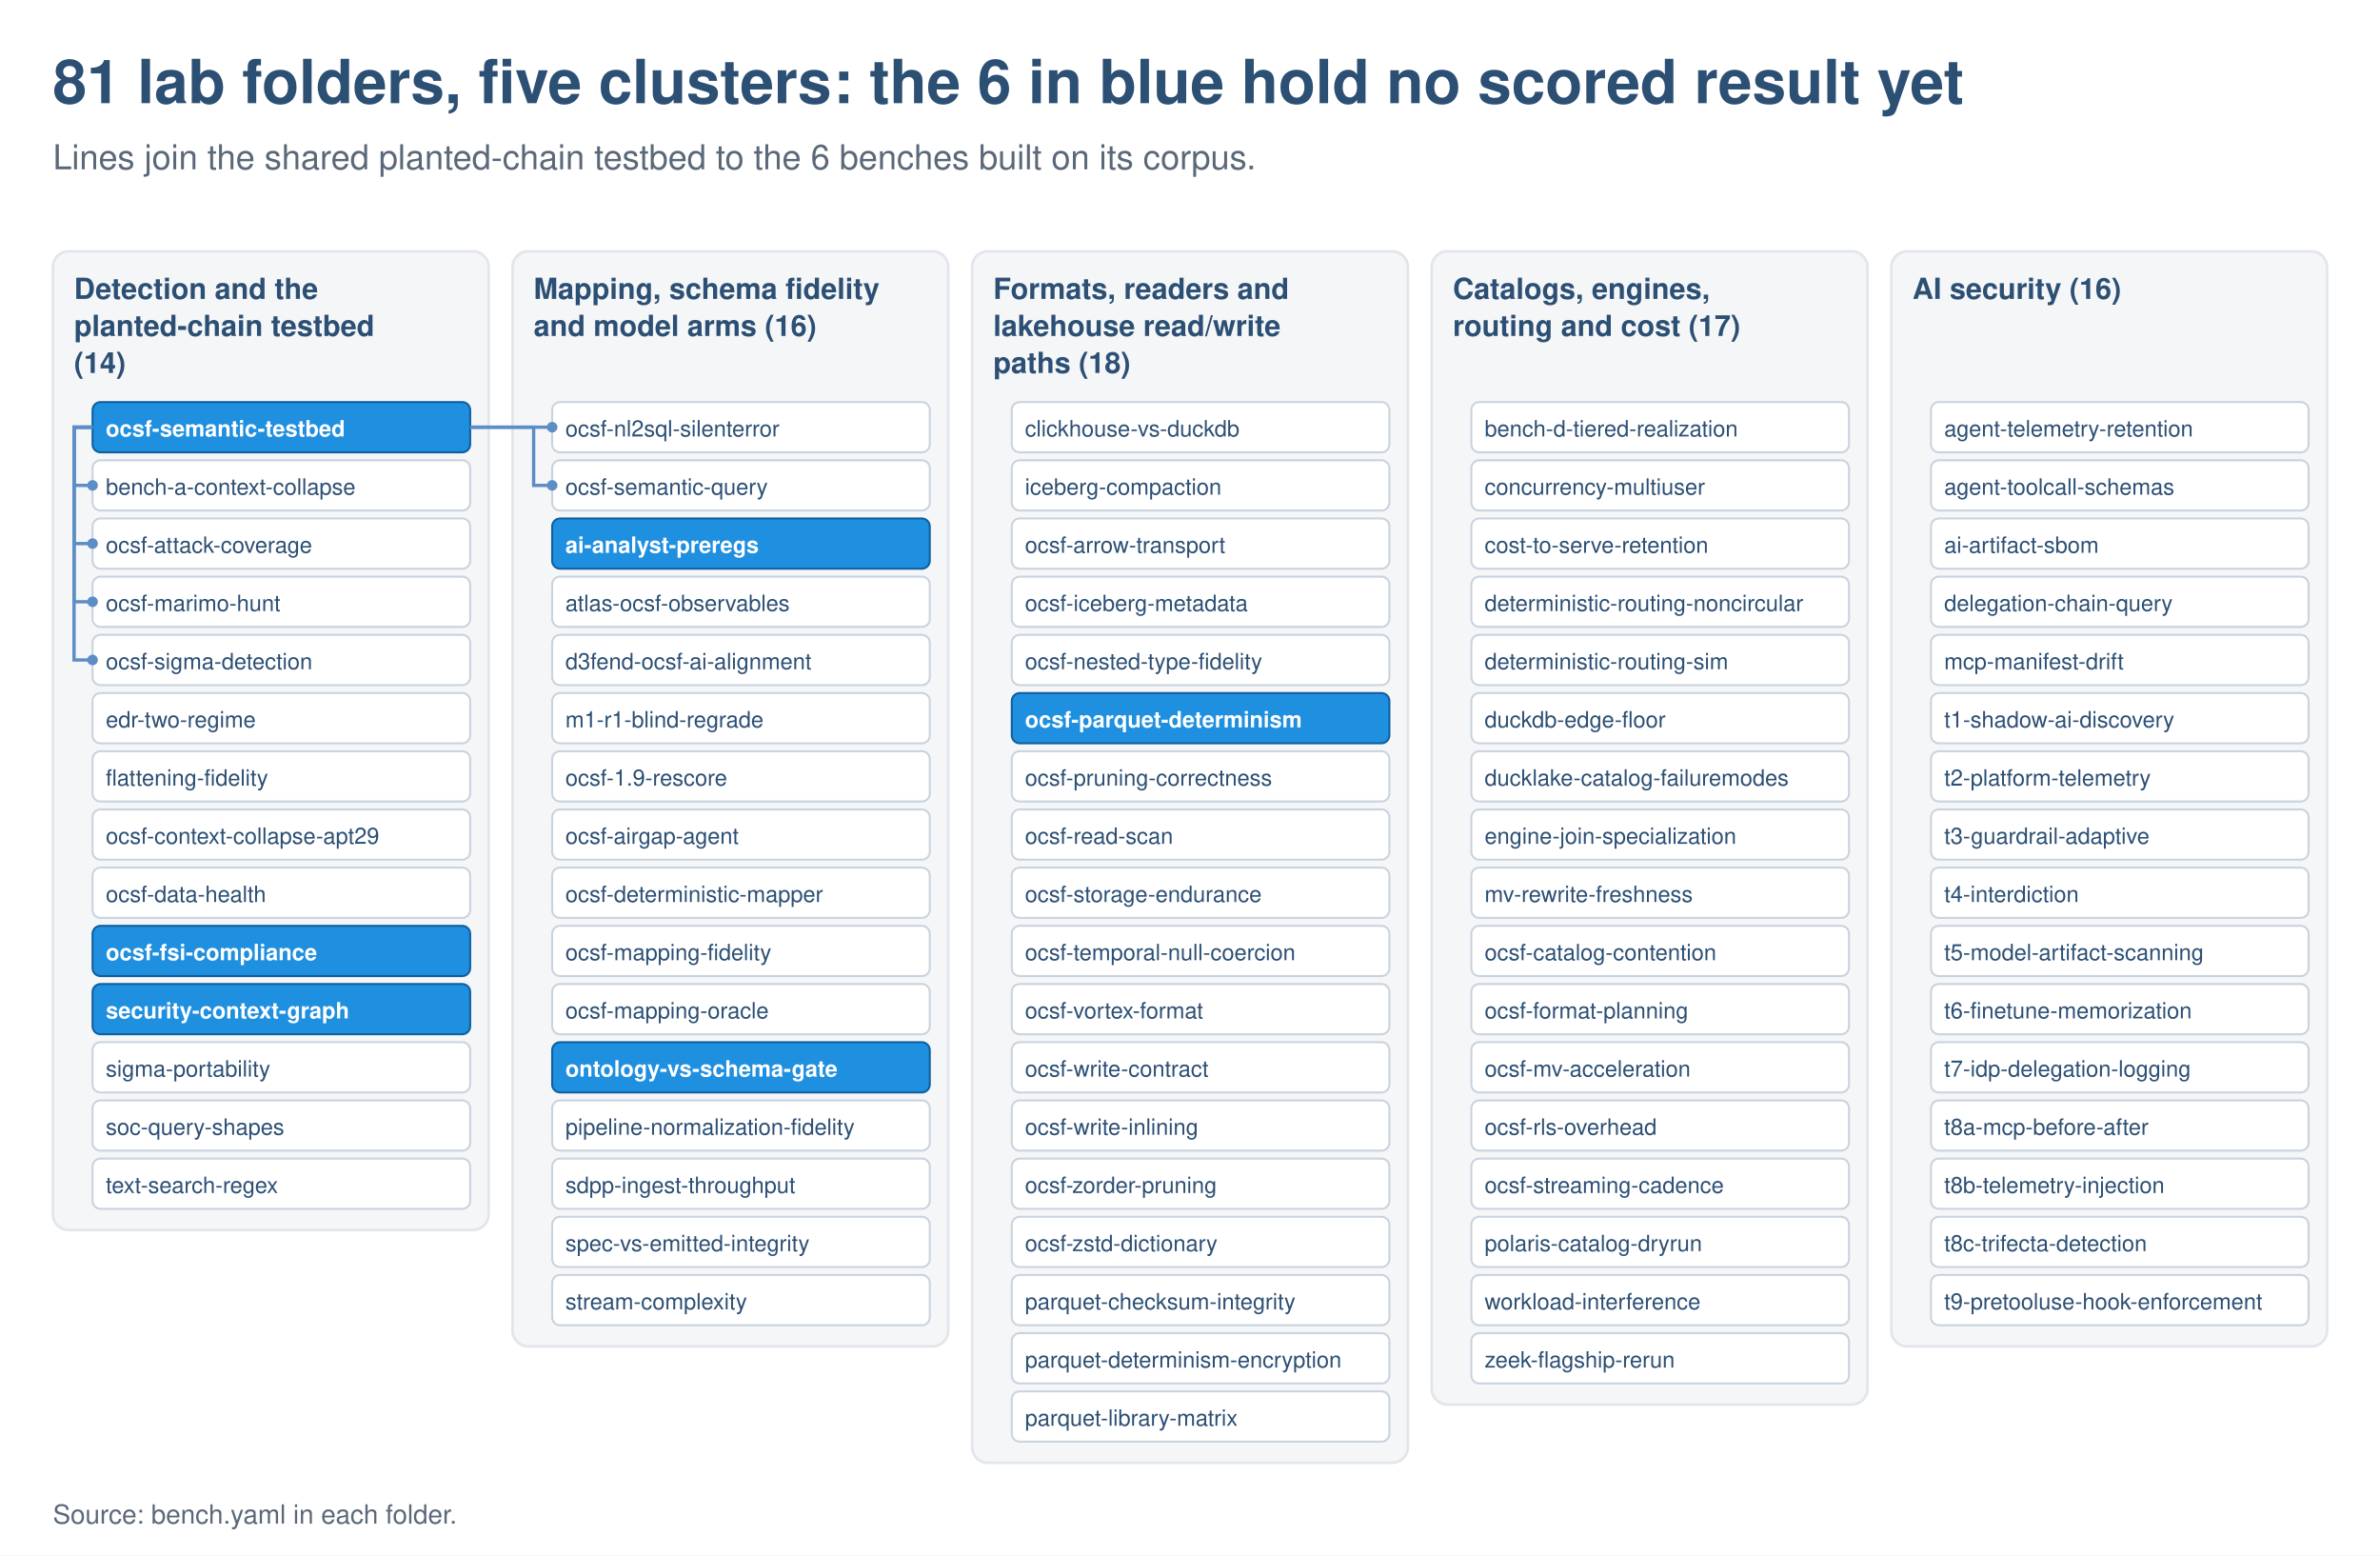
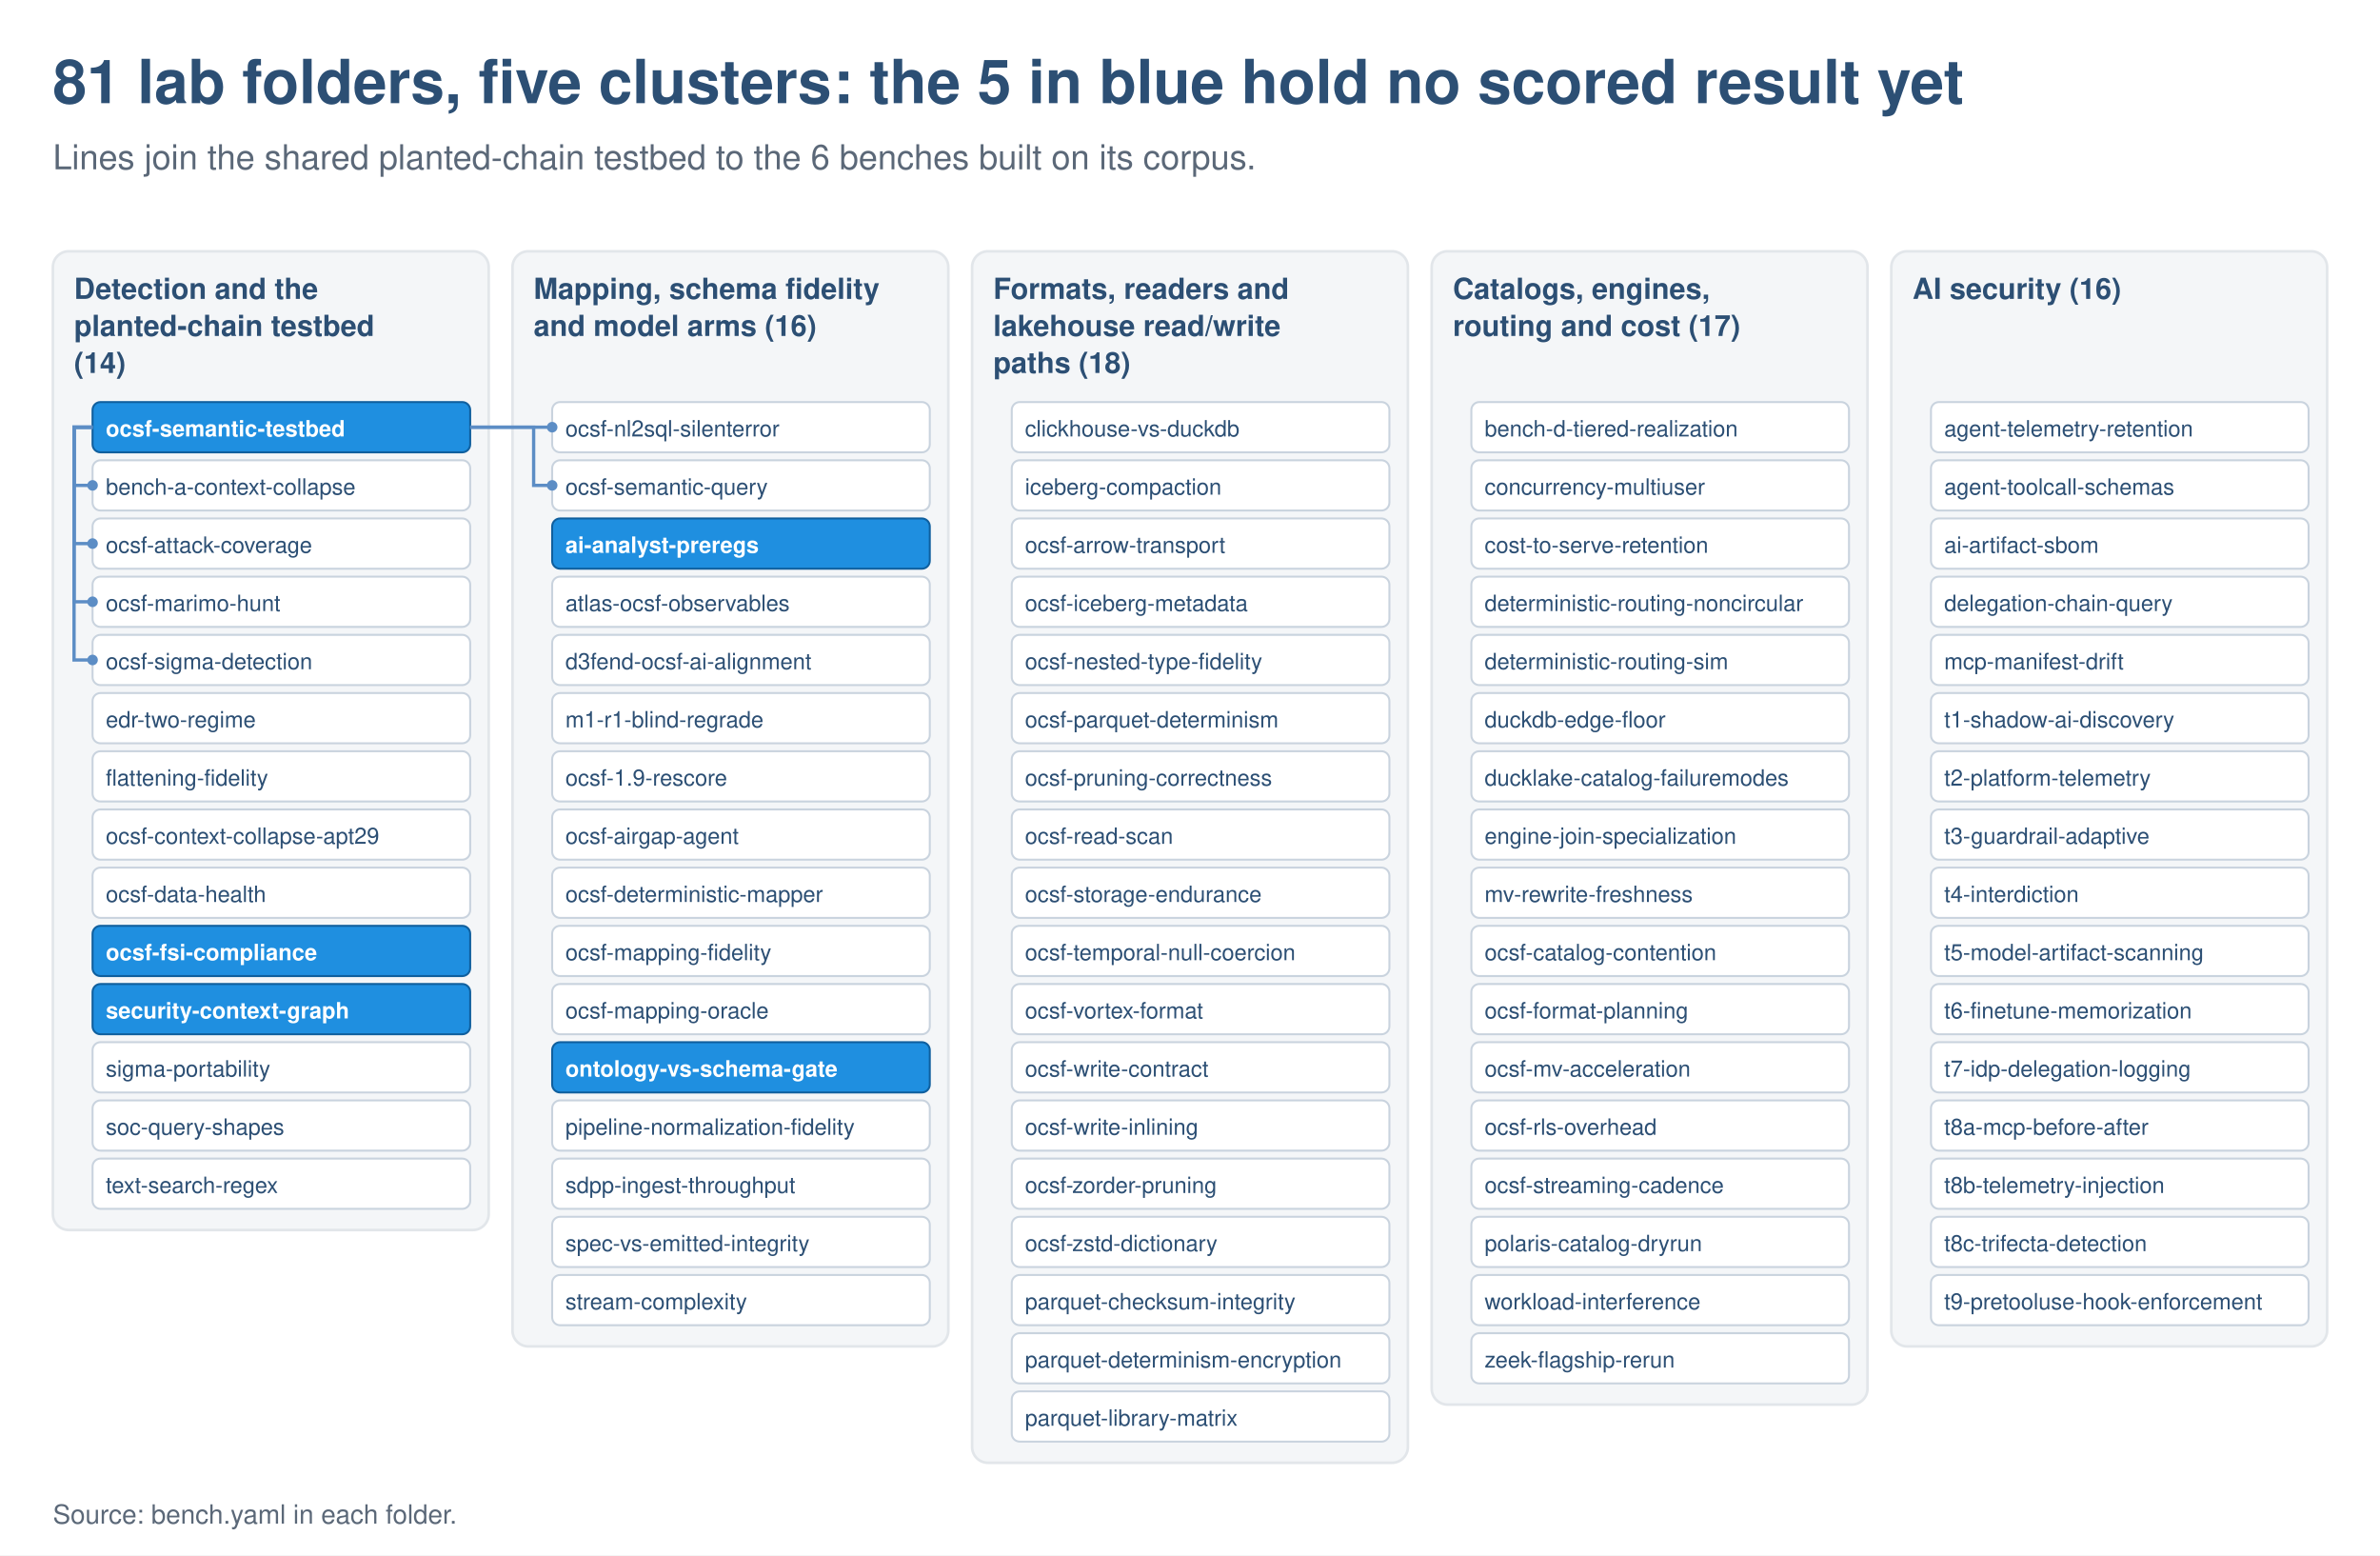
<svg xmlns="http://www.w3.org/2000/svg" viewBox="0 0 1800 1176" width="1800" height="1176" role="img" aria-labelledby="lm-title lm-desc">
  <rect width="1800" height="1176" fill="#ffffff" />
-   <text x="40" y="78" font-family="'DM Sans Variable','DM Sans',Helvetica,Arial,sans-serif" font-size="46" font-weight="700" fill="#2c4f74">81 lab folders, five clusters: the 6 in blue hold no scored result yet</text>
+   <text x="40" y="78" font-family="'DM Sans Variable','DM Sans',Helvetica,Arial,sans-serif" font-size="46" font-weight="700" fill="#2c4f74">81 lab folders, five clusters: the 5 in blue hold no scored result yet</text>
  <text x="40" y="128" font-family="'DM Sans Variable','DM Sans',Helvetica,Arial,sans-serif" font-size="26" fill="#5b6878">Lines join the shared planted-chain testbed to the 6 benches built on its corpus.</text>
  <rect x="40.0" y="190" width="329.6" height="740" rx="12" fill="#f4f6f8" stroke="#e2e6ea" stroke-width="2" />
  <text x="56.0" y="226" font-family="'DM Sans Variable','DM Sans',Helvetica,Arial,sans-serif" font-size="22" font-weight="700" fill="#2c4f74">Detection and the</text>
  <text x="56.0" y="254" font-family="'DM Sans Variable','DM Sans',Helvetica,Arial,sans-serif" font-size="22" font-weight="700" fill="#2c4f74">planted-chain testbed</text>
  <text x="56.0" y="282" font-family="'DM Sans Variable','DM Sans',Helvetica,Arial,sans-serif" font-size="22" font-weight="700" fill="#2c4f74">(14)</text>
  <rect x="70.0" y="304" width="285.6" height="38" rx="6" fill="#1f8fe0" stroke="#0f5f9e" stroke-width="1.5" />
  <text x="80.0" y="330" font-family="'DM Sans Variable','DM Sans',Helvetica,Arial,sans-serif" font-size="17" font-weight="700" fill="#ffffff">ocsf-semantic-testbed</text>
  <rect x="70.0" y="348" width="285.6" height="38" rx="6" fill="#ffffff" stroke="#c9d3de" stroke-width="1.5" />
  <text x="80.0" y="374" font-family="'DM Sans Variable','DM Sans',Helvetica,Arial,sans-serif" font-size="17" font-weight="400" fill="#2c4f74">bench-a-context-collapse</text>
  <rect x="70.0" y="392" width="285.6" height="38" rx="6" fill="#ffffff" stroke="#c9d3de" stroke-width="1.5" />
  <text x="80.0" y="418" font-family="'DM Sans Variable','DM Sans',Helvetica,Arial,sans-serif" font-size="17" font-weight="400" fill="#2c4f74">ocsf-attack-coverage</text>
  <rect x="70.0" y="436" width="285.6" height="38" rx="6" fill="#ffffff" stroke="#c9d3de" stroke-width="1.5" />
  <text x="80.0" y="462" font-family="'DM Sans Variable','DM Sans',Helvetica,Arial,sans-serif" font-size="17" font-weight="400" fill="#2c4f74">ocsf-marimo-hunt</text>
  <rect x="70.0" y="480" width="285.6" height="38" rx="6" fill="#ffffff" stroke="#c9d3de" stroke-width="1.5" />
  <text x="80.0" y="506" font-family="'DM Sans Variable','DM Sans',Helvetica,Arial,sans-serif" font-size="17" font-weight="400" fill="#2c4f74">ocsf-sigma-detection</text>
  <rect x="70.0" y="524" width="285.6" height="38" rx="6" fill="#ffffff" stroke="#c9d3de" stroke-width="1.5" />
  <text x="80.0" y="550" font-family="'DM Sans Variable','DM Sans',Helvetica,Arial,sans-serif" font-size="17" font-weight="400" fill="#2c4f74">edr-two-regime</text>
  <rect x="70.0" y="568" width="285.6" height="38" rx="6" fill="#ffffff" stroke="#c9d3de" stroke-width="1.5" />
  <text x="80.0" y="594" font-family="'DM Sans Variable','DM Sans',Helvetica,Arial,sans-serif" font-size="17" font-weight="400" fill="#2c4f74">flattening-fidelity</text>
  <rect x="70.0" y="612" width="285.6" height="38" rx="6" fill="#ffffff" stroke="#c9d3de" stroke-width="1.5" />
  <text x="80.0" y="638" font-family="'DM Sans Variable','DM Sans',Helvetica,Arial,sans-serif" font-size="17" font-weight="400" fill="#2c4f74">ocsf-context-collapse-apt29</text>
  <rect x="70.0" y="656" width="285.6" height="38" rx="6" fill="#ffffff" stroke="#c9d3de" stroke-width="1.5" />
  <text x="80.0" y="682" font-family="'DM Sans Variable','DM Sans',Helvetica,Arial,sans-serif" font-size="17" font-weight="400" fill="#2c4f74">ocsf-data-health</text>
  <rect x="70.0" y="700" width="285.6" height="38" rx="6" fill="#1f8fe0" stroke="#0f5f9e" stroke-width="1.5" />
  <text x="80.0" y="726" font-family="'DM Sans Variable','DM Sans',Helvetica,Arial,sans-serif" font-size="17" font-weight="700" fill="#ffffff">ocsf-fsi-compliance</text>
  <rect x="70.0" y="744" width="285.6" height="38" rx="6" fill="#1f8fe0" stroke="#0f5f9e" stroke-width="1.5" />
  <text x="80.0" y="770" font-family="'DM Sans Variable','DM Sans',Helvetica,Arial,sans-serif" font-size="17" font-weight="700" fill="#ffffff">security-context-graph</text>
  <rect x="70.0" y="788" width="285.6" height="38" rx="6" fill="#ffffff" stroke="#c9d3de" stroke-width="1.5" />
  <text x="80.0" y="814" font-family="'DM Sans Variable','DM Sans',Helvetica,Arial,sans-serif" font-size="17" font-weight="400" fill="#2c4f74">sigma-portability</text>
  <rect x="70.0" y="832" width="285.6" height="38" rx="6" fill="#ffffff" stroke="#c9d3de" stroke-width="1.5" />
  <text x="80.0" y="858" font-family="'DM Sans Variable','DM Sans',Helvetica,Arial,sans-serif" font-size="17" font-weight="400" fill="#2c4f74">soc-query-shapes</text>
  <rect x="70.0" y="876" width="285.6" height="38" rx="6" fill="#ffffff" stroke="#c9d3de" stroke-width="1.5" />
  <text x="80.0" y="902" font-family="'DM Sans Variable','DM Sans',Helvetica,Arial,sans-serif" font-size="17" font-weight="400" fill="#2c4f74">text-search-regex</text>
  <rect x="387.6" y="190" width="329.6" height="828" rx="12" fill="#f4f6f8" stroke="#e2e6ea" stroke-width="2" />
  <text x="403.6" y="226" font-family="'DM Sans Variable','DM Sans',Helvetica,Arial,sans-serif" font-size="22" font-weight="700" fill="#2c4f74">Mapping, schema fidelity</text>
  <text x="403.6" y="254" font-family="'DM Sans Variable','DM Sans',Helvetica,Arial,sans-serif" font-size="22" font-weight="700" fill="#2c4f74">and model arms (16)</text>
  <rect x="417.6" y="304" width="285.6" height="38" rx="6" fill="#ffffff" stroke="#c9d3de" stroke-width="1.5" />
  <text x="427.6" y="330" font-family="'DM Sans Variable','DM Sans',Helvetica,Arial,sans-serif" font-size="17" font-weight="400" fill="#2c4f74">ocsf-nl2sql-silenterror</text>
  <rect x="417.6" y="348" width="285.6" height="38" rx="6" fill="#ffffff" stroke="#c9d3de" stroke-width="1.5" />
  <text x="427.6" y="374" font-family="'DM Sans Variable','DM Sans',Helvetica,Arial,sans-serif" font-size="17" font-weight="400" fill="#2c4f74">ocsf-semantic-query</text>
  <rect x="417.6" y="392" width="285.6" height="38" rx="6" fill="#1f8fe0" stroke="#0f5f9e" stroke-width="1.5" />
  <text x="427.6" y="418" font-family="'DM Sans Variable','DM Sans',Helvetica,Arial,sans-serif" font-size="17" font-weight="700" fill="#ffffff">ai-analyst-preregs</text>
  <rect x="417.6" y="436" width="285.6" height="38" rx="6" fill="#ffffff" stroke="#c9d3de" stroke-width="1.5" />
  <text x="427.6" y="462" font-family="'DM Sans Variable','DM Sans',Helvetica,Arial,sans-serif" font-size="17" font-weight="400" fill="#2c4f74">atlas-ocsf-observables</text>
  <rect x="417.6" y="480" width="285.6" height="38" rx="6" fill="#ffffff" stroke="#c9d3de" stroke-width="1.5" />
  <text x="427.6" y="506" font-family="'DM Sans Variable','DM Sans',Helvetica,Arial,sans-serif" font-size="17" font-weight="400" fill="#2c4f74">d3fend-ocsf-ai-alignment</text>
  <rect x="417.6" y="524" width="285.6" height="38" rx="6" fill="#ffffff" stroke="#c9d3de" stroke-width="1.5" />
  <text x="427.6" y="550" font-family="'DM Sans Variable','DM Sans',Helvetica,Arial,sans-serif" font-size="17" font-weight="400" fill="#2c4f74">m1-r1-blind-regrade</text>
  <rect x="417.6" y="568" width="285.6" height="38" rx="6" fill="#ffffff" stroke="#c9d3de" stroke-width="1.5" />
  <text x="427.6" y="594" font-family="'DM Sans Variable','DM Sans',Helvetica,Arial,sans-serif" font-size="17" font-weight="400" fill="#2c4f74">ocsf-1.9-rescore</text>
  <rect x="417.6" y="612" width="285.6" height="38" rx="6" fill="#ffffff" stroke="#c9d3de" stroke-width="1.5" />
  <text x="427.6" y="638" font-family="'DM Sans Variable','DM Sans',Helvetica,Arial,sans-serif" font-size="17" font-weight="400" fill="#2c4f74">ocsf-airgap-agent</text>
  <rect x="417.6" y="656" width="285.6" height="38" rx="6" fill="#ffffff" stroke="#c9d3de" stroke-width="1.5" />
  <text x="427.6" y="682" font-family="'DM Sans Variable','DM Sans',Helvetica,Arial,sans-serif" font-size="17" font-weight="400" fill="#2c4f74">ocsf-deterministic-mapper</text>
  <rect x="417.6" y="700" width="285.6" height="38" rx="6" fill="#ffffff" stroke="#c9d3de" stroke-width="1.5" />
  <text x="427.6" y="726" font-family="'DM Sans Variable','DM Sans',Helvetica,Arial,sans-serif" font-size="17" font-weight="400" fill="#2c4f74">ocsf-mapping-fidelity</text>
  <rect x="417.6" y="744" width="285.6" height="38" rx="6" fill="#ffffff" stroke="#c9d3de" stroke-width="1.5" />
  <text x="427.6" y="770" font-family="'DM Sans Variable','DM Sans',Helvetica,Arial,sans-serif" font-size="17" font-weight="400" fill="#2c4f74">ocsf-mapping-oracle</text>
  <rect x="417.6" y="788" width="285.6" height="38" rx="6" fill="#1f8fe0" stroke="#0f5f9e" stroke-width="1.5" />
  <text x="427.6" y="814" font-family="'DM Sans Variable','DM Sans',Helvetica,Arial,sans-serif" font-size="17" font-weight="700" fill="#ffffff">ontology-vs-schema-gate</text>
  <rect x="417.6" y="832" width="285.6" height="38" rx="6" fill="#ffffff" stroke="#c9d3de" stroke-width="1.5" />
  <text x="427.6" y="858" font-family="'DM Sans Variable','DM Sans',Helvetica,Arial,sans-serif" font-size="17" font-weight="400" fill="#2c4f74">pipeline-normalization-fidelity</text>
  <rect x="417.6" y="876" width="285.6" height="38" rx="6" fill="#ffffff" stroke="#c9d3de" stroke-width="1.5" />
  <text x="427.6" y="902" font-family="'DM Sans Variable','DM Sans',Helvetica,Arial,sans-serif" font-size="17" font-weight="400" fill="#2c4f74">sdpp-ingest-throughput</text>
  <rect x="417.6" y="920" width="285.6" height="38" rx="6" fill="#ffffff" stroke="#c9d3de" stroke-width="1.5" />
  <text x="427.6" y="946" font-family="'DM Sans Variable','DM Sans',Helvetica,Arial,sans-serif" font-size="17" font-weight="400" fill="#2c4f74">spec-vs-emitted-integrity</text>
  <rect x="417.6" y="964" width="285.6" height="38" rx="6" fill="#ffffff" stroke="#c9d3de" stroke-width="1.5" />
  <text x="427.6" y="990" font-family="'DM Sans Variable','DM Sans',Helvetica,Arial,sans-serif" font-size="17" font-weight="400" fill="#2c4f74">stream-complexity</text>
  <rect x="735.2" y="190" width="329.6" height="916" rx="12" fill="#f4f6f8" stroke="#e2e6ea" stroke-width="2" />
  <text x="751.2" y="226" font-family="'DM Sans Variable','DM Sans',Helvetica,Arial,sans-serif" font-size="22" font-weight="700" fill="#2c4f74">Formats, readers and</text>
  <text x="751.2" y="254" font-family="'DM Sans Variable','DM Sans',Helvetica,Arial,sans-serif" font-size="22" font-weight="700" fill="#2c4f74">lakehouse read/write</text>
  <text x="751.2" y="282" font-family="'DM Sans Variable','DM Sans',Helvetica,Arial,sans-serif" font-size="22" font-weight="700" fill="#2c4f74">paths (18)</text>
  <rect x="765.2" y="304" width="285.6" height="38" rx="6" fill="#ffffff" stroke="#c9d3de" stroke-width="1.5" />
  <text x="775.2" y="330" font-family="'DM Sans Variable','DM Sans',Helvetica,Arial,sans-serif" font-size="17" font-weight="400" fill="#2c4f74">clickhouse-vs-duckdb</text>
  <rect x="765.2" y="348" width="285.6" height="38" rx="6" fill="#ffffff" stroke="#c9d3de" stroke-width="1.5" />
  <text x="775.2" y="374" font-family="'DM Sans Variable','DM Sans',Helvetica,Arial,sans-serif" font-size="17" font-weight="400" fill="#2c4f74">iceberg-compaction</text>
  <rect x="765.2" y="392" width="285.6" height="38" rx="6" fill="#ffffff" stroke="#c9d3de" stroke-width="1.5" />
  <text x="775.2" y="418" font-family="'DM Sans Variable','DM Sans',Helvetica,Arial,sans-serif" font-size="17" font-weight="400" fill="#2c4f74">ocsf-arrow-transport</text>
  <rect x="765.2" y="436" width="285.6" height="38" rx="6" fill="#ffffff" stroke="#c9d3de" stroke-width="1.5" />
  <text x="775.2" y="462" font-family="'DM Sans Variable','DM Sans',Helvetica,Arial,sans-serif" font-size="17" font-weight="400" fill="#2c4f74">ocsf-iceberg-metadata</text>
  <rect x="765.2" y="480" width="285.6" height="38" rx="6" fill="#ffffff" stroke="#c9d3de" stroke-width="1.5" />
  <text x="775.2" y="506" font-family="'DM Sans Variable','DM Sans',Helvetica,Arial,sans-serif" font-size="17" font-weight="400" fill="#2c4f74">ocsf-nested-type-fidelity</text>
-   <rect x="765.2" y="524" width="285.6" height="38" rx="6" fill="#1f8fe0" stroke="#0f5f9e" stroke-width="1.5" />
-   <text x="775.2" y="550" font-family="'DM Sans Variable','DM Sans',Helvetica,Arial,sans-serif" font-size="17" font-weight="700" fill="#ffffff">ocsf-parquet-determinism</text>
+   <rect x="765.2" y="524" width="285.6" height="38" rx="6" fill="#ffffff" stroke="#c9d3de" stroke-width="1.5" />
+   <text x="775.2" y="550" font-family="'DM Sans Variable','DM Sans',Helvetica,Arial,sans-serif" font-size="17" font-weight="400" fill="#2c4f74">ocsf-parquet-determinism</text>
  <rect x="765.2" y="568" width="285.6" height="38" rx="6" fill="#ffffff" stroke="#c9d3de" stroke-width="1.5" />
  <text x="775.2" y="594" font-family="'DM Sans Variable','DM Sans',Helvetica,Arial,sans-serif" font-size="17" font-weight="400" fill="#2c4f74">ocsf-pruning-correctness</text>
  <rect x="765.2" y="612" width="285.6" height="38" rx="6" fill="#ffffff" stroke="#c9d3de" stroke-width="1.5" />
  <text x="775.2" y="638" font-family="'DM Sans Variable','DM Sans',Helvetica,Arial,sans-serif" font-size="17" font-weight="400" fill="#2c4f74">ocsf-read-scan</text>
  <rect x="765.2" y="656" width="285.6" height="38" rx="6" fill="#ffffff" stroke="#c9d3de" stroke-width="1.5" />
  <text x="775.2" y="682" font-family="'DM Sans Variable','DM Sans',Helvetica,Arial,sans-serif" font-size="17" font-weight="400" fill="#2c4f74">ocsf-storage-endurance</text>
  <rect x="765.2" y="700" width="285.6" height="38" rx="6" fill="#ffffff" stroke="#c9d3de" stroke-width="1.5" />
  <text x="775.2" y="726" font-family="'DM Sans Variable','DM Sans',Helvetica,Arial,sans-serif" font-size="17" font-weight="400" fill="#2c4f74">ocsf-temporal-null-coercion</text>
  <rect x="765.2" y="744" width="285.6" height="38" rx="6" fill="#ffffff" stroke="#c9d3de" stroke-width="1.5" />
  <text x="775.2" y="770" font-family="'DM Sans Variable','DM Sans',Helvetica,Arial,sans-serif" font-size="17" font-weight="400" fill="#2c4f74">ocsf-vortex-format</text>
  <rect x="765.2" y="788" width="285.6" height="38" rx="6" fill="#ffffff" stroke="#c9d3de" stroke-width="1.5" />
  <text x="775.2" y="814" font-family="'DM Sans Variable','DM Sans',Helvetica,Arial,sans-serif" font-size="17" font-weight="400" fill="#2c4f74">ocsf-write-contract</text>
  <rect x="765.2" y="832" width="285.6" height="38" rx="6" fill="#ffffff" stroke="#c9d3de" stroke-width="1.5" />
  <text x="775.2" y="858" font-family="'DM Sans Variable','DM Sans',Helvetica,Arial,sans-serif" font-size="17" font-weight="400" fill="#2c4f74">ocsf-write-inlining</text>
  <rect x="765.2" y="876" width="285.6" height="38" rx="6" fill="#ffffff" stroke="#c9d3de" stroke-width="1.5" />
  <text x="775.2" y="902" font-family="'DM Sans Variable','DM Sans',Helvetica,Arial,sans-serif" font-size="17" font-weight="400" fill="#2c4f74">ocsf-zorder-pruning</text>
  <rect x="765.2" y="920" width="285.6" height="38" rx="6" fill="#ffffff" stroke="#c9d3de" stroke-width="1.5" />
  <text x="775.2" y="946" font-family="'DM Sans Variable','DM Sans',Helvetica,Arial,sans-serif" font-size="17" font-weight="400" fill="#2c4f74">ocsf-zstd-dictionary</text>
  <rect x="765.2" y="964" width="285.6" height="38" rx="6" fill="#ffffff" stroke="#c9d3de" stroke-width="1.5" />
  <text x="775.2" y="990" font-family="'DM Sans Variable','DM Sans',Helvetica,Arial,sans-serif" font-size="17" font-weight="400" fill="#2c4f74">parquet-checksum-integrity</text>
  <rect x="765.2" y="1008" width="285.6" height="38" rx="6" fill="#ffffff" stroke="#c9d3de" stroke-width="1.5" />
  <text x="775.2" y="1034" font-family="'DM Sans Variable','DM Sans',Helvetica,Arial,sans-serif" font-size="17" font-weight="400" fill="#2c4f74">parquet-determinism-encryption</text>
  <rect x="765.2" y="1052" width="285.6" height="38" rx="6" fill="#ffffff" stroke="#c9d3de" stroke-width="1.5" />
  <text x="775.2" y="1078" font-family="'DM Sans Variable','DM Sans',Helvetica,Arial,sans-serif" font-size="17" font-weight="400" fill="#2c4f74">parquet-library-matrix</text>
  <rect x="1082.8" y="190" width="329.6" height="872" rx="12" fill="#f4f6f8" stroke="#e2e6ea" stroke-width="2" />
  <text x="1098.8" y="226" font-family="'DM Sans Variable','DM Sans',Helvetica,Arial,sans-serif" font-size="22" font-weight="700" fill="#2c4f74">Catalogs, engines,</text>
  <text x="1098.8" y="254" font-family="'DM Sans Variable','DM Sans',Helvetica,Arial,sans-serif" font-size="22" font-weight="700" fill="#2c4f74">routing and cost (17)</text>
  <rect x="1112.8" y="304" width="285.6" height="38" rx="6" fill="#ffffff" stroke="#c9d3de" stroke-width="1.5" />
  <text x="1122.8" y="330" font-family="'DM Sans Variable','DM Sans',Helvetica,Arial,sans-serif" font-size="17" font-weight="400" fill="#2c4f74">bench-d-tiered-realization</text>
  <rect x="1112.8" y="348" width="285.6" height="38" rx="6" fill="#ffffff" stroke="#c9d3de" stroke-width="1.5" />
  <text x="1122.8" y="374" font-family="'DM Sans Variable','DM Sans',Helvetica,Arial,sans-serif" font-size="17" font-weight="400" fill="#2c4f74">concurrency-multiuser</text>
  <rect x="1112.8" y="392" width="285.6" height="38" rx="6" fill="#ffffff" stroke="#c9d3de" stroke-width="1.5" />
  <text x="1122.8" y="418" font-family="'DM Sans Variable','DM Sans',Helvetica,Arial,sans-serif" font-size="17" font-weight="400" fill="#2c4f74">cost-to-serve-retention</text>
  <rect x="1112.8" y="436" width="285.6" height="38" rx="6" fill="#ffffff" stroke="#c9d3de" stroke-width="1.5" />
  <text x="1122.8" y="462" font-family="'DM Sans Variable','DM Sans',Helvetica,Arial,sans-serif" font-size="17" font-weight="400" fill="#2c4f74">deterministic-routing-noncircular</text>
  <rect x="1112.8" y="480" width="285.6" height="38" rx="6" fill="#ffffff" stroke="#c9d3de" stroke-width="1.5" />
  <text x="1122.8" y="506" font-family="'DM Sans Variable','DM Sans',Helvetica,Arial,sans-serif" font-size="17" font-weight="400" fill="#2c4f74">deterministic-routing-sim</text>
  <rect x="1112.8" y="524" width="285.6" height="38" rx="6" fill="#ffffff" stroke="#c9d3de" stroke-width="1.5" />
  <text x="1122.8" y="550" font-family="'DM Sans Variable','DM Sans',Helvetica,Arial,sans-serif" font-size="17" font-weight="400" fill="#2c4f74">duckdb-edge-floor</text>
  <rect x="1112.8" y="568" width="285.6" height="38" rx="6" fill="#ffffff" stroke="#c9d3de" stroke-width="1.5" />
  <text x="1122.8" y="594" font-family="'DM Sans Variable','DM Sans',Helvetica,Arial,sans-serif" font-size="17" font-weight="400" fill="#2c4f74">ducklake-catalog-failuremodes</text>
  <rect x="1112.8" y="612" width="285.6" height="38" rx="6" fill="#ffffff" stroke="#c9d3de" stroke-width="1.5" />
  <text x="1122.8" y="638" font-family="'DM Sans Variable','DM Sans',Helvetica,Arial,sans-serif" font-size="17" font-weight="400" fill="#2c4f74">engine-join-specialization</text>
  <rect x="1112.8" y="656" width="285.6" height="38" rx="6" fill="#ffffff" stroke="#c9d3de" stroke-width="1.5" />
  <text x="1122.8" y="682" font-family="'DM Sans Variable','DM Sans',Helvetica,Arial,sans-serif" font-size="17" font-weight="400" fill="#2c4f74">mv-rewrite-freshness</text>
  <rect x="1112.8" y="700" width="285.6" height="38" rx="6" fill="#ffffff" stroke="#c9d3de" stroke-width="1.5" />
  <text x="1122.8" y="726" font-family="'DM Sans Variable','DM Sans',Helvetica,Arial,sans-serif" font-size="17" font-weight="400" fill="#2c4f74">ocsf-catalog-contention</text>
  <rect x="1112.8" y="744" width="285.6" height="38" rx="6" fill="#ffffff" stroke="#c9d3de" stroke-width="1.5" />
  <text x="1122.8" y="770" font-family="'DM Sans Variable','DM Sans',Helvetica,Arial,sans-serif" font-size="17" font-weight="400" fill="#2c4f74">ocsf-format-planning</text>
  <rect x="1112.8" y="788" width="285.6" height="38" rx="6" fill="#ffffff" stroke="#c9d3de" stroke-width="1.5" />
  <text x="1122.8" y="814" font-family="'DM Sans Variable','DM Sans',Helvetica,Arial,sans-serif" font-size="17" font-weight="400" fill="#2c4f74">ocsf-mv-acceleration</text>
  <rect x="1112.8" y="832" width="285.6" height="38" rx="6" fill="#ffffff" stroke="#c9d3de" stroke-width="1.5" />
  <text x="1122.8" y="858" font-family="'DM Sans Variable','DM Sans',Helvetica,Arial,sans-serif" font-size="17" font-weight="400" fill="#2c4f74">ocsf-rls-overhead</text>
  <rect x="1112.8" y="876" width="285.6" height="38" rx="6" fill="#ffffff" stroke="#c9d3de" stroke-width="1.5" />
  <text x="1122.8" y="902" font-family="'DM Sans Variable','DM Sans',Helvetica,Arial,sans-serif" font-size="17" font-weight="400" fill="#2c4f74">ocsf-streaming-cadence</text>
  <rect x="1112.8" y="920" width="285.6" height="38" rx="6" fill="#ffffff" stroke="#c9d3de" stroke-width="1.5" />
  <text x="1122.8" y="946" font-family="'DM Sans Variable','DM Sans',Helvetica,Arial,sans-serif" font-size="17" font-weight="400" fill="#2c4f74">polaris-catalog-dryrun</text>
  <rect x="1112.8" y="964" width="285.6" height="38" rx="6" fill="#ffffff" stroke="#c9d3de" stroke-width="1.5" />
  <text x="1122.8" y="990" font-family="'DM Sans Variable','DM Sans',Helvetica,Arial,sans-serif" font-size="17" font-weight="400" fill="#2c4f74">workload-interference</text>
  <rect x="1112.8" y="1008" width="285.6" height="38" rx="6" fill="#ffffff" stroke="#c9d3de" stroke-width="1.5" />
  <text x="1122.8" y="1034" font-family="'DM Sans Variable','DM Sans',Helvetica,Arial,sans-serif" font-size="17" font-weight="400" fill="#2c4f74">zeek-flagship-rerun</text>
  <rect x="1430.4" y="190" width="329.6" height="828" rx="12" fill="#f4f6f8" stroke="#e2e6ea" stroke-width="2" />
  <text x="1446.4" y="226" font-family="'DM Sans Variable','DM Sans',Helvetica,Arial,sans-serif" font-size="22" font-weight="700" fill="#2c4f74">AI security (16)</text>
  <rect x="1460.4" y="304" width="285.6" height="38" rx="6" fill="#ffffff" stroke="#c9d3de" stroke-width="1.5" />
  <text x="1470.4" y="330" font-family="'DM Sans Variable','DM Sans',Helvetica,Arial,sans-serif" font-size="17" font-weight="400" fill="#2c4f74">agent-telemetry-retention</text>
  <rect x="1460.4" y="348" width="285.6" height="38" rx="6" fill="#ffffff" stroke="#c9d3de" stroke-width="1.5" />
  <text x="1470.4" y="374" font-family="'DM Sans Variable','DM Sans',Helvetica,Arial,sans-serif" font-size="17" font-weight="400" fill="#2c4f74">agent-toolcall-schemas</text>
  <rect x="1460.4" y="392" width="285.6" height="38" rx="6" fill="#ffffff" stroke="#c9d3de" stroke-width="1.5" />
  <text x="1470.4" y="418" font-family="'DM Sans Variable','DM Sans',Helvetica,Arial,sans-serif" font-size="17" font-weight="400" fill="#2c4f74">ai-artifact-sbom</text>
  <rect x="1460.4" y="436" width="285.6" height="38" rx="6" fill="#ffffff" stroke="#c9d3de" stroke-width="1.5" />
  <text x="1470.4" y="462" font-family="'DM Sans Variable','DM Sans',Helvetica,Arial,sans-serif" font-size="17" font-weight="400" fill="#2c4f74">delegation-chain-query</text>
  <rect x="1460.4" y="480" width="285.6" height="38" rx="6" fill="#ffffff" stroke="#c9d3de" stroke-width="1.5" />
  <text x="1470.4" y="506" font-family="'DM Sans Variable','DM Sans',Helvetica,Arial,sans-serif" font-size="17" font-weight="400" fill="#2c4f74">mcp-manifest-drift</text>
  <rect x="1460.4" y="524" width="285.6" height="38" rx="6" fill="#ffffff" stroke="#c9d3de" stroke-width="1.5" />
  <text x="1470.4" y="550" font-family="'DM Sans Variable','DM Sans',Helvetica,Arial,sans-serif" font-size="17" font-weight="400" fill="#2c4f74">t1-shadow-ai-discovery</text>
  <rect x="1460.4" y="568" width="285.6" height="38" rx="6" fill="#ffffff" stroke="#c9d3de" stroke-width="1.5" />
  <text x="1470.4" y="594" font-family="'DM Sans Variable','DM Sans',Helvetica,Arial,sans-serif" font-size="17" font-weight="400" fill="#2c4f74">t2-platform-telemetry</text>
  <rect x="1460.4" y="612" width="285.6" height="38" rx="6" fill="#ffffff" stroke="#c9d3de" stroke-width="1.5" />
  <text x="1470.4" y="638" font-family="'DM Sans Variable','DM Sans',Helvetica,Arial,sans-serif" font-size="17" font-weight="400" fill="#2c4f74">t3-guardrail-adaptive</text>
  <rect x="1460.4" y="656" width="285.6" height="38" rx="6" fill="#ffffff" stroke="#c9d3de" stroke-width="1.5" />
  <text x="1470.4" y="682" font-family="'DM Sans Variable','DM Sans',Helvetica,Arial,sans-serif" font-size="17" font-weight="400" fill="#2c4f74">t4-interdiction</text>
  <rect x="1460.4" y="700" width="285.6" height="38" rx="6" fill="#ffffff" stroke="#c9d3de" stroke-width="1.5" />
  <text x="1470.4" y="726" font-family="'DM Sans Variable','DM Sans',Helvetica,Arial,sans-serif" font-size="17" font-weight="400" fill="#2c4f74">t5-model-artifact-scanning</text>
  <rect x="1460.4" y="744" width="285.6" height="38" rx="6" fill="#ffffff" stroke="#c9d3de" stroke-width="1.5" />
  <text x="1470.4" y="770" font-family="'DM Sans Variable','DM Sans',Helvetica,Arial,sans-serif" font-size="17" font-weight="400" fill="#2c4f74">t6-finetune-memorization</text>
  <rect x="1460.4" y="788" width="285.6" height="38" rx="6" fill="#ffffff" stroke="#c9d3de" stroke-width="1.5" />
  <text x="1470.4" y="814" font-family="'DM Sans Variable','DM Sans',Helvetica,Arial,sans-serif" font-size="17" font-weight="400" fill="#2c4f74">t7-idp-delegation-logging</text>
  <rect x="1460.4" y="832" width="285.6" height="38" rx="6" fill="#ffffff" stroke="#c9d3de" stroke-width="1.5" />
  <text x="1470.4" y="858" font-family="'DM Sans Variable','DM Sans',Helvetica,Arial,sans-serif" font-size="17" font-weight="400" fill="#2c4f74">t8a-mcp-before-after</text>
  <rect x="1460.4" y="876" width="285.6" height="38" rx="6" fill="#ffffff" stroke="#c9d3de" stroke-width="1.5" />
  <text x="1470.4" y="902" font-family="'DM Sans Variable','DM Sans',Helvetica,Arial,sans-serif" font-size="17" font-weight="400" fill="#2c4f74">t8b-telemetry-injection</text>
  <rect x="1460.4" y="920" width="285.6" height="38" rx="6" fill="#ffffff" stroke="#c9d3de" stroke-width="1.5" />
  <text x="1470.4" y="946" font-family="'DM Sans Variable','DM Sans',Helvetica,Arial,sans-serif" font-size="17" font-weight="400" fill="#2c4f74">t8c-trifecta-detection</text>
  <rect x="1460.4" y="964" width="285.6" height="38" rx="6" fill="#ffffff" stroke="#c9d3de" stroke-width="1.5" />
  <text x="1470.4" y="990" font-family="'DM Sans Variable','DM Sans',Helvetica,Arial,sans-serif" font-size="17" font-weight="400" fill="#2c4f74">t9-pretooluse-hook-enforcement</text>
  <path d="M70.0,323.0 H56.0 V367.0 H70.0" fill="none" stroke="#5c8dc5" stroke-width="2.5" />
  <circle cx="70.0" cy="367.0" r="4" fill="#5c8dc5" />
  <path d="M70.0,323.0 H56.0 V411.0 H70.0" fill="none" stroke="#5c8dc5" stroke-width="2.5" />
  <circle cx="70.0" cy="411.0" r="4" fill="#5c8dc5" />
  <path d="M70.0,323.0 H56.0 V455.0 H70.0" fill="none" stroke="#5c8dc5" stroke-width="2.5" />
  <circle cx="70.0" cy="455.0" r="4" fill="#5c8dc5" />
  <path d="M70.0,323.0 H56.0 V499.0 H70.0" fill="none" stroke="#5c8dc5" stroke-width="2.5" />
  <circle cx="70.0" cy="499.0" r="4" fill="#5c8dc5" />
  <path d="M355.6,323.0 H403.6 V323.0 H417.6" fill="none" stroke="#5c8dc5" stroke-width="2.5" />
  <circle cx="417.6" cy="323.0" r="4" fill="#5c8dc5" />
  <path d="M355.6,323.0 H403.6 V367.0 H417.6" fill="none" stroke="#5c8dc5" stroke-width="2.5" />
  <circle cx="417.6" cy="367.0" r="4" fill="#5c8dc5" />
  <text x="40" y="1152" font-family="'DM Sans Variable','DM Sans',Helvetica,Arial,sans-serif" font-size="20" fill="#5b6878">Source: bench.yaml in each folder.</text>
</svg>
